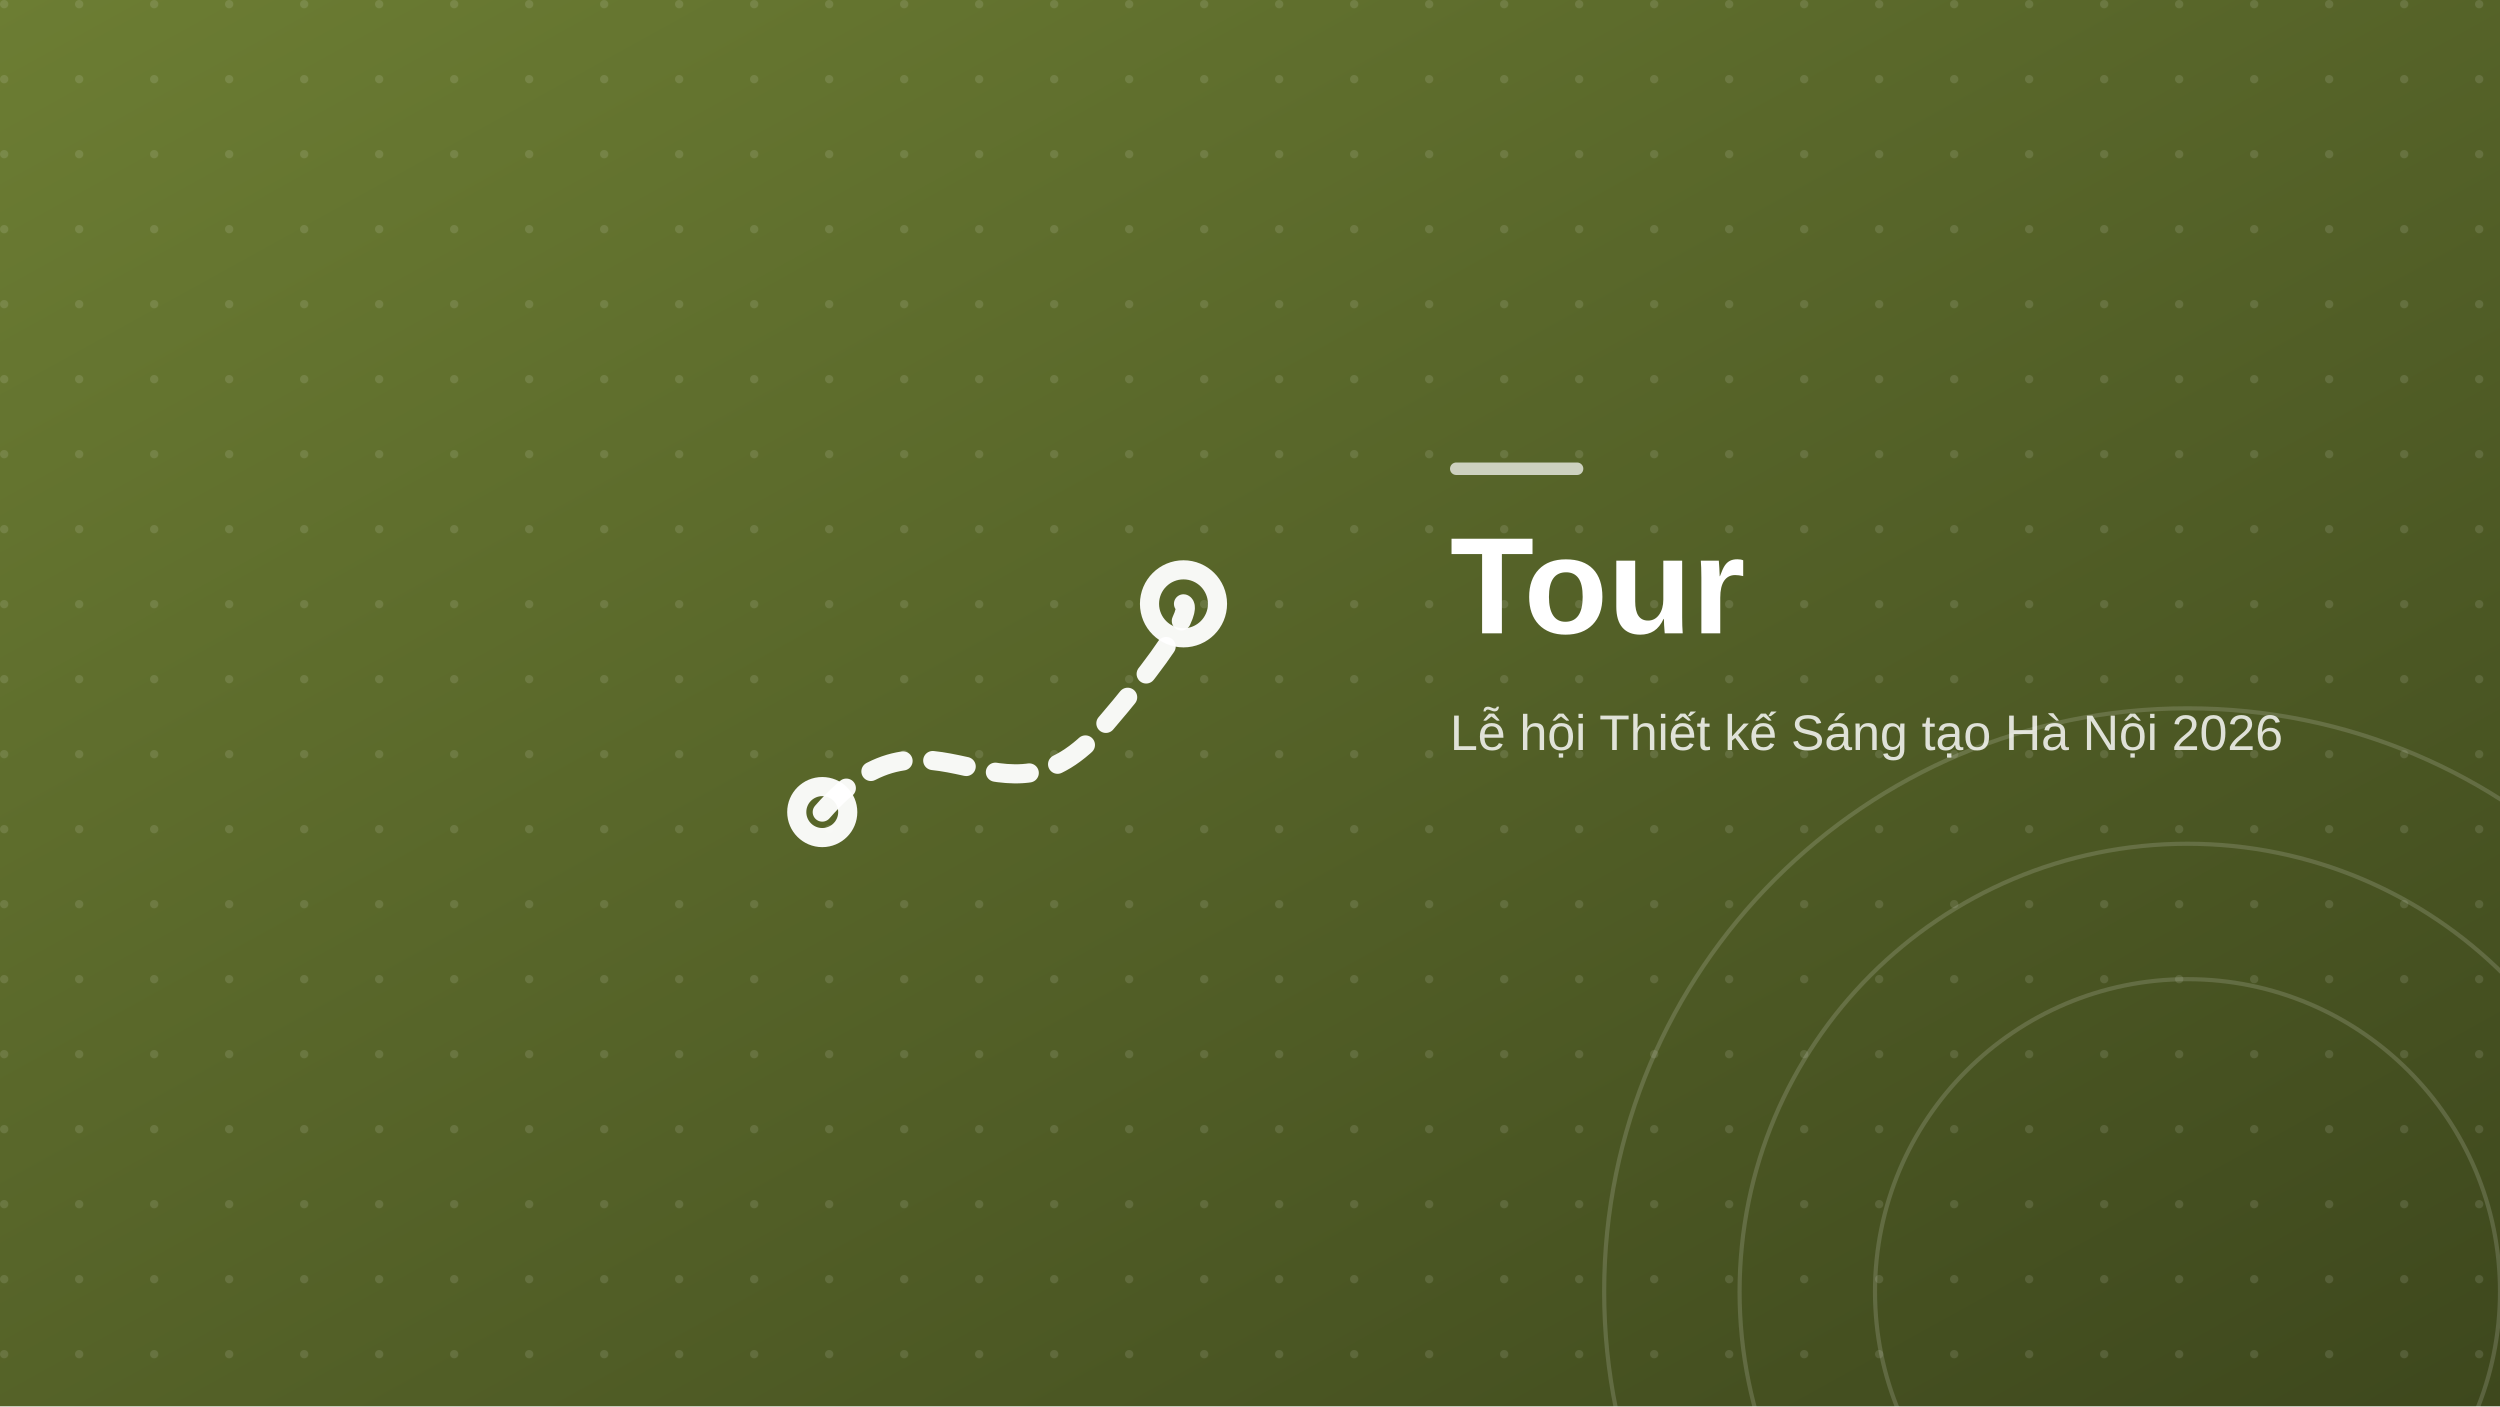
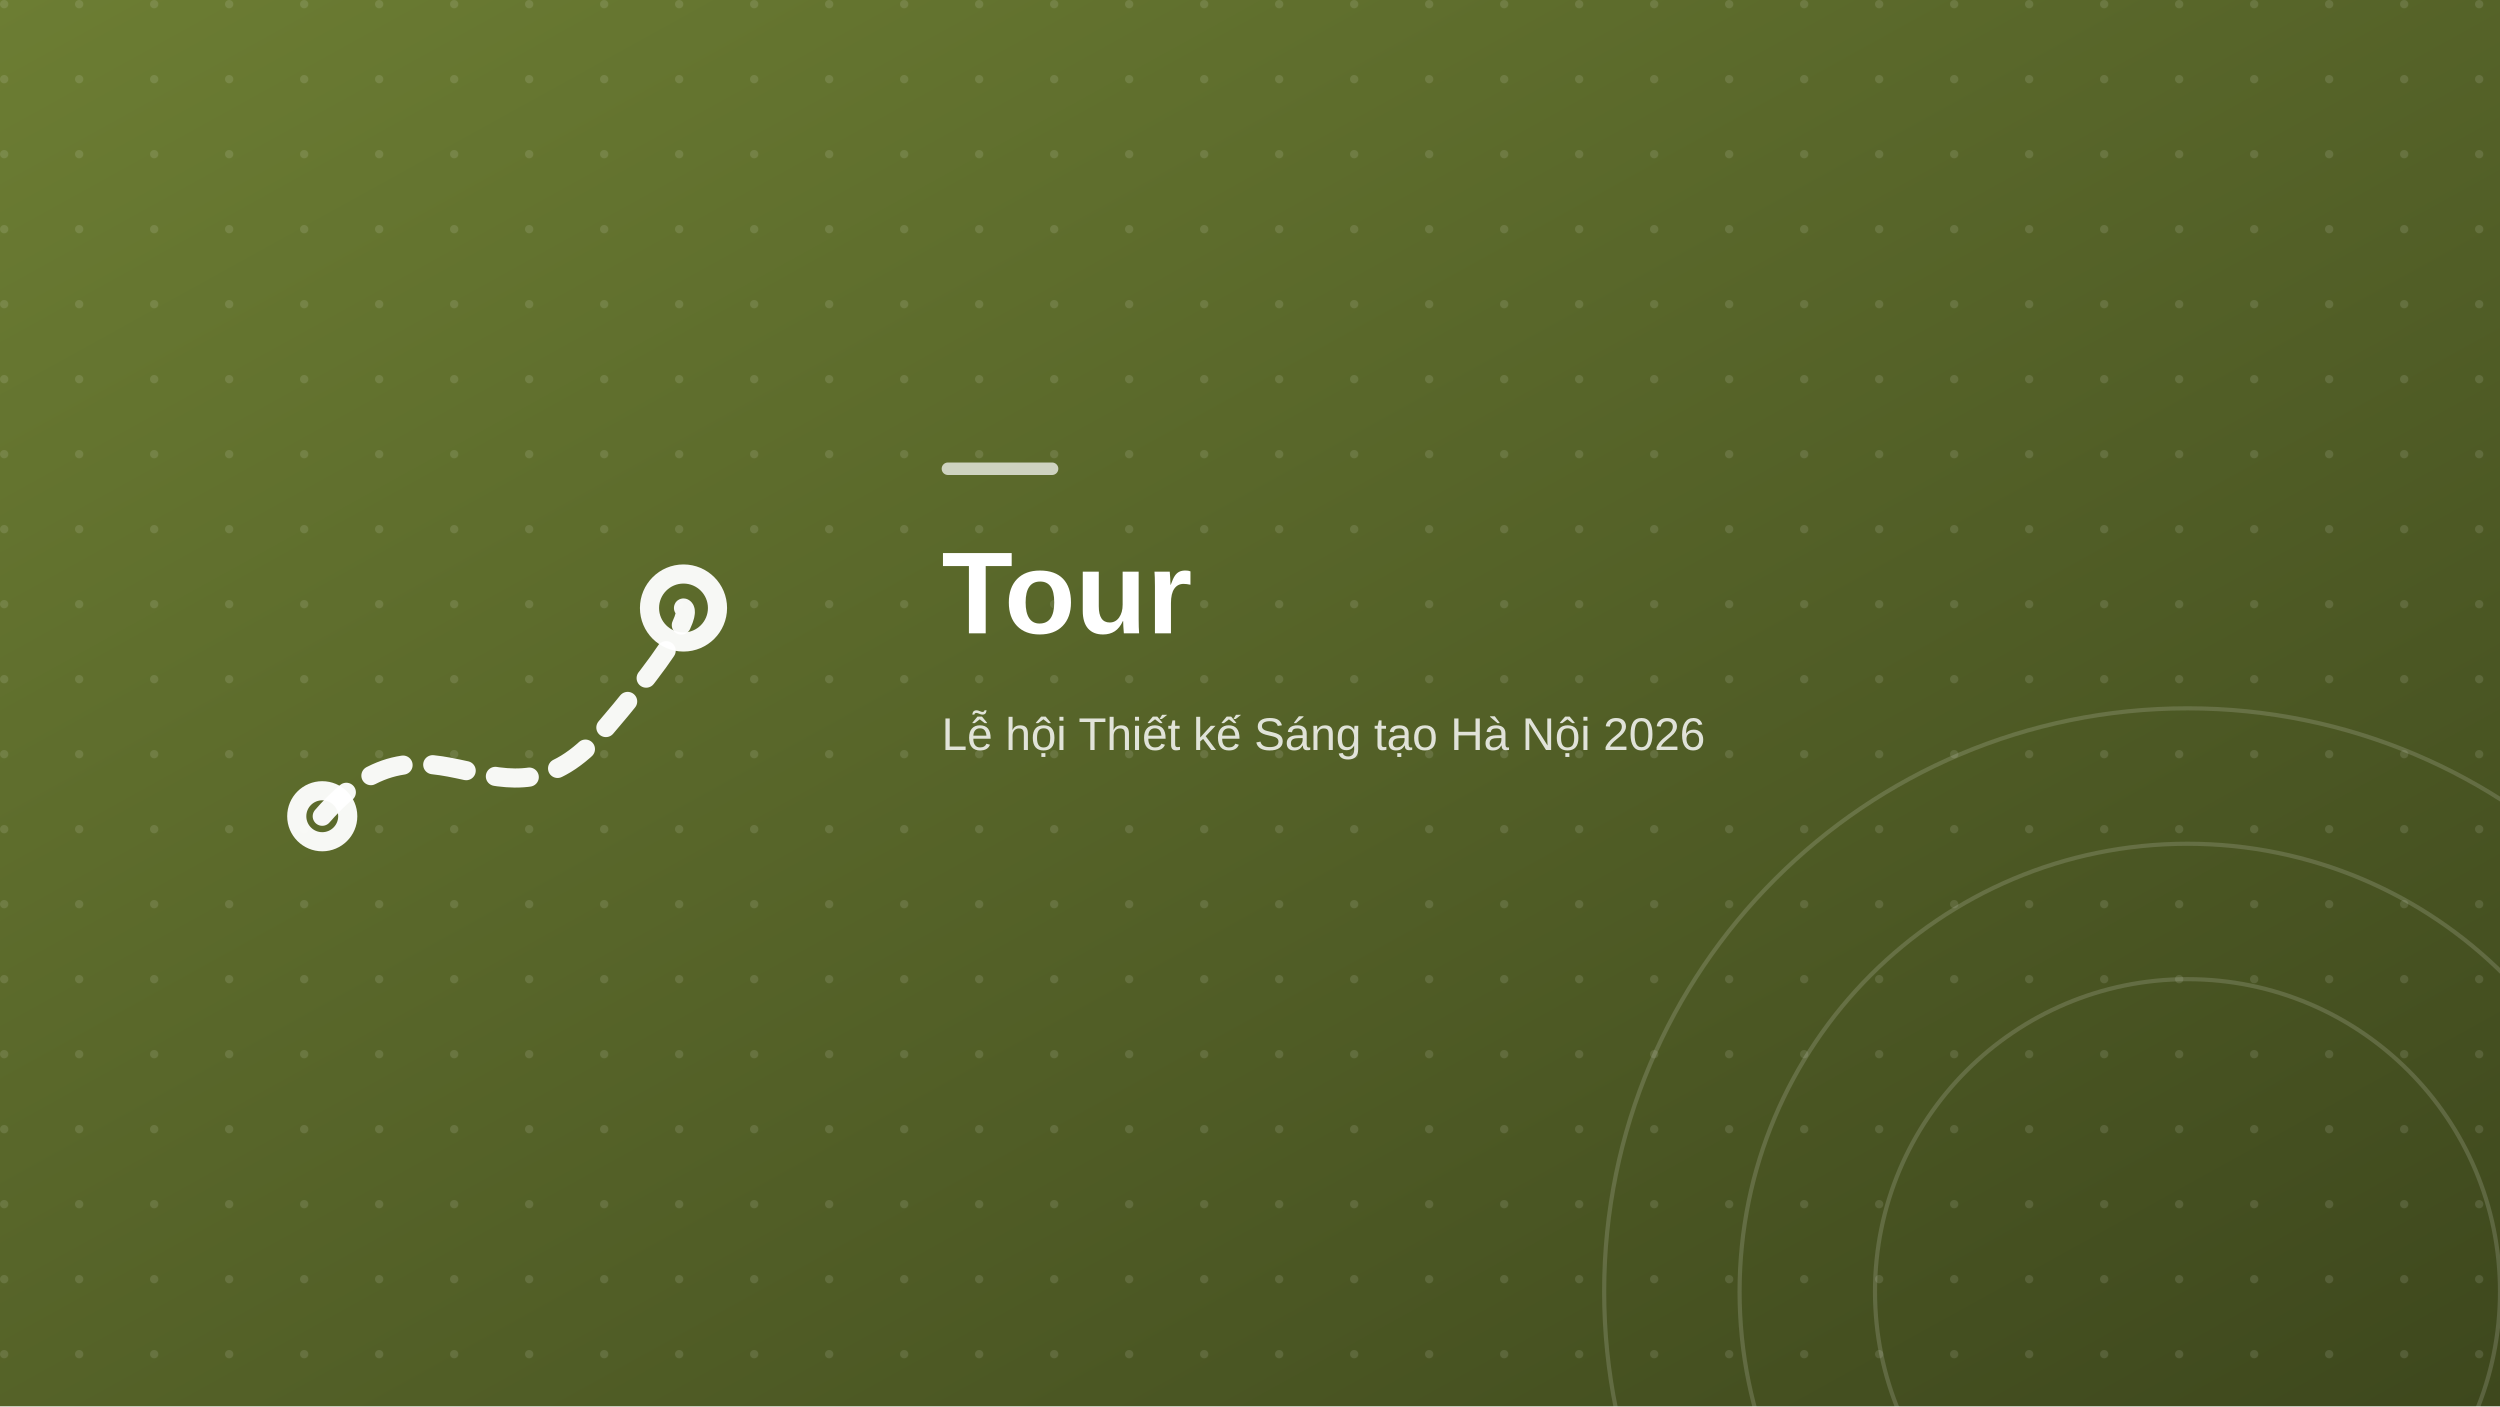
<svg xmlns="http://www.w3.org/2000/svg" viewBox="0 0 1200 675" role="img" aria-label="Tour - Lễ hội Thiết kế Sáng tạo Hà Nội 2026">
  <defs>
    <linearGradient id="bg" x1="0" y1="0" x2="1" y2="1">
      <stop offset="0" stop-color="#6c7d33" />
      <stop offset="1" stop-color="#3e481d" />
    </linearGradient>
    <pattern id="dots" width="36" height="36" patternUnits="userSpaceOnUse">
      <circle cx="2" cy="2" r="2" fill="#ffffff" opacity="0.11" />
    </pattern>
  </defs>
  <rect width="1200" height="675" fill="url(#bg)" />
  <rect width="1200" height="675" fill="url(#dots)" />
  <g fill="none" stroke="#ffffff" stroke-opacity="0.15">
    <circle cx="1050" cy="620" r="150" stroke-width="2" />
    <circle cx="1050" cy="620" r="215" stroke-width="2" />
    <circle cx="1050" cy="620" r="280" stroke-width="2" />
  </g>
-   <g transform="translate(360 196) scale(1.02)" fill="none" stroke="#ffffff" stroke-width="9" stroke-linecap="round" stroke-linejoin="round" stroke-opacity="0.95">
+   <g transform="translate(120 198) scale(1.02)" fill="none" stroke="#ffffff" stroke-width="9" stroke-linecap="round" stroke-linejoin="round" stroke-opacity="0.95">
    <path d="M34 190 C86 130 118 206 166 150 S204 92 204 92" stroke-dasharray="16 14" />
    <circle cx="34" cy="190" r="12" />
    <circle cx="204" cy="92" r="16" />
  </g>
-   <g transform="translate(696 300)">
-     <rect x="0" y="-78" width="64" height="6" rx="3" fill="#ffffff" opacity="0.7" />
-     <text x="0" y="4" font-family="Helvetica Neue, Arial, sans-serif" font-size="66" font-weight="700" fill="#ffffff">Tour</text>
-     <text x="0" y="60" font-family="Helvetica Neue, Arial, sans-serif" font-size="24" fill="#ffffff" opacity="0.82">Lễ hội Thiết kế Sáng tạo Hà Nội 2026</text>
+   <g transform="translate(452 300)">
+     <rect x="0" y="-78" width="56" height="6" rx="3" fill="#ffffff" opacity="0.7" />
+     <text x="0" y="4" font-family="Helvetica Neue, Arial, sans-serif" font-size="56" font-weight="700" fill="#ffffff">Tour</text>
+     <text x="0" y="60" font-family="Helvetica Neue, Arial, sans-serif" font-size="22" fill="#ffffff" opacity="0.82">Lễ hội Thiết kế Sáng tạo Hà Nội 2026</text>
  </g>
</svg>
